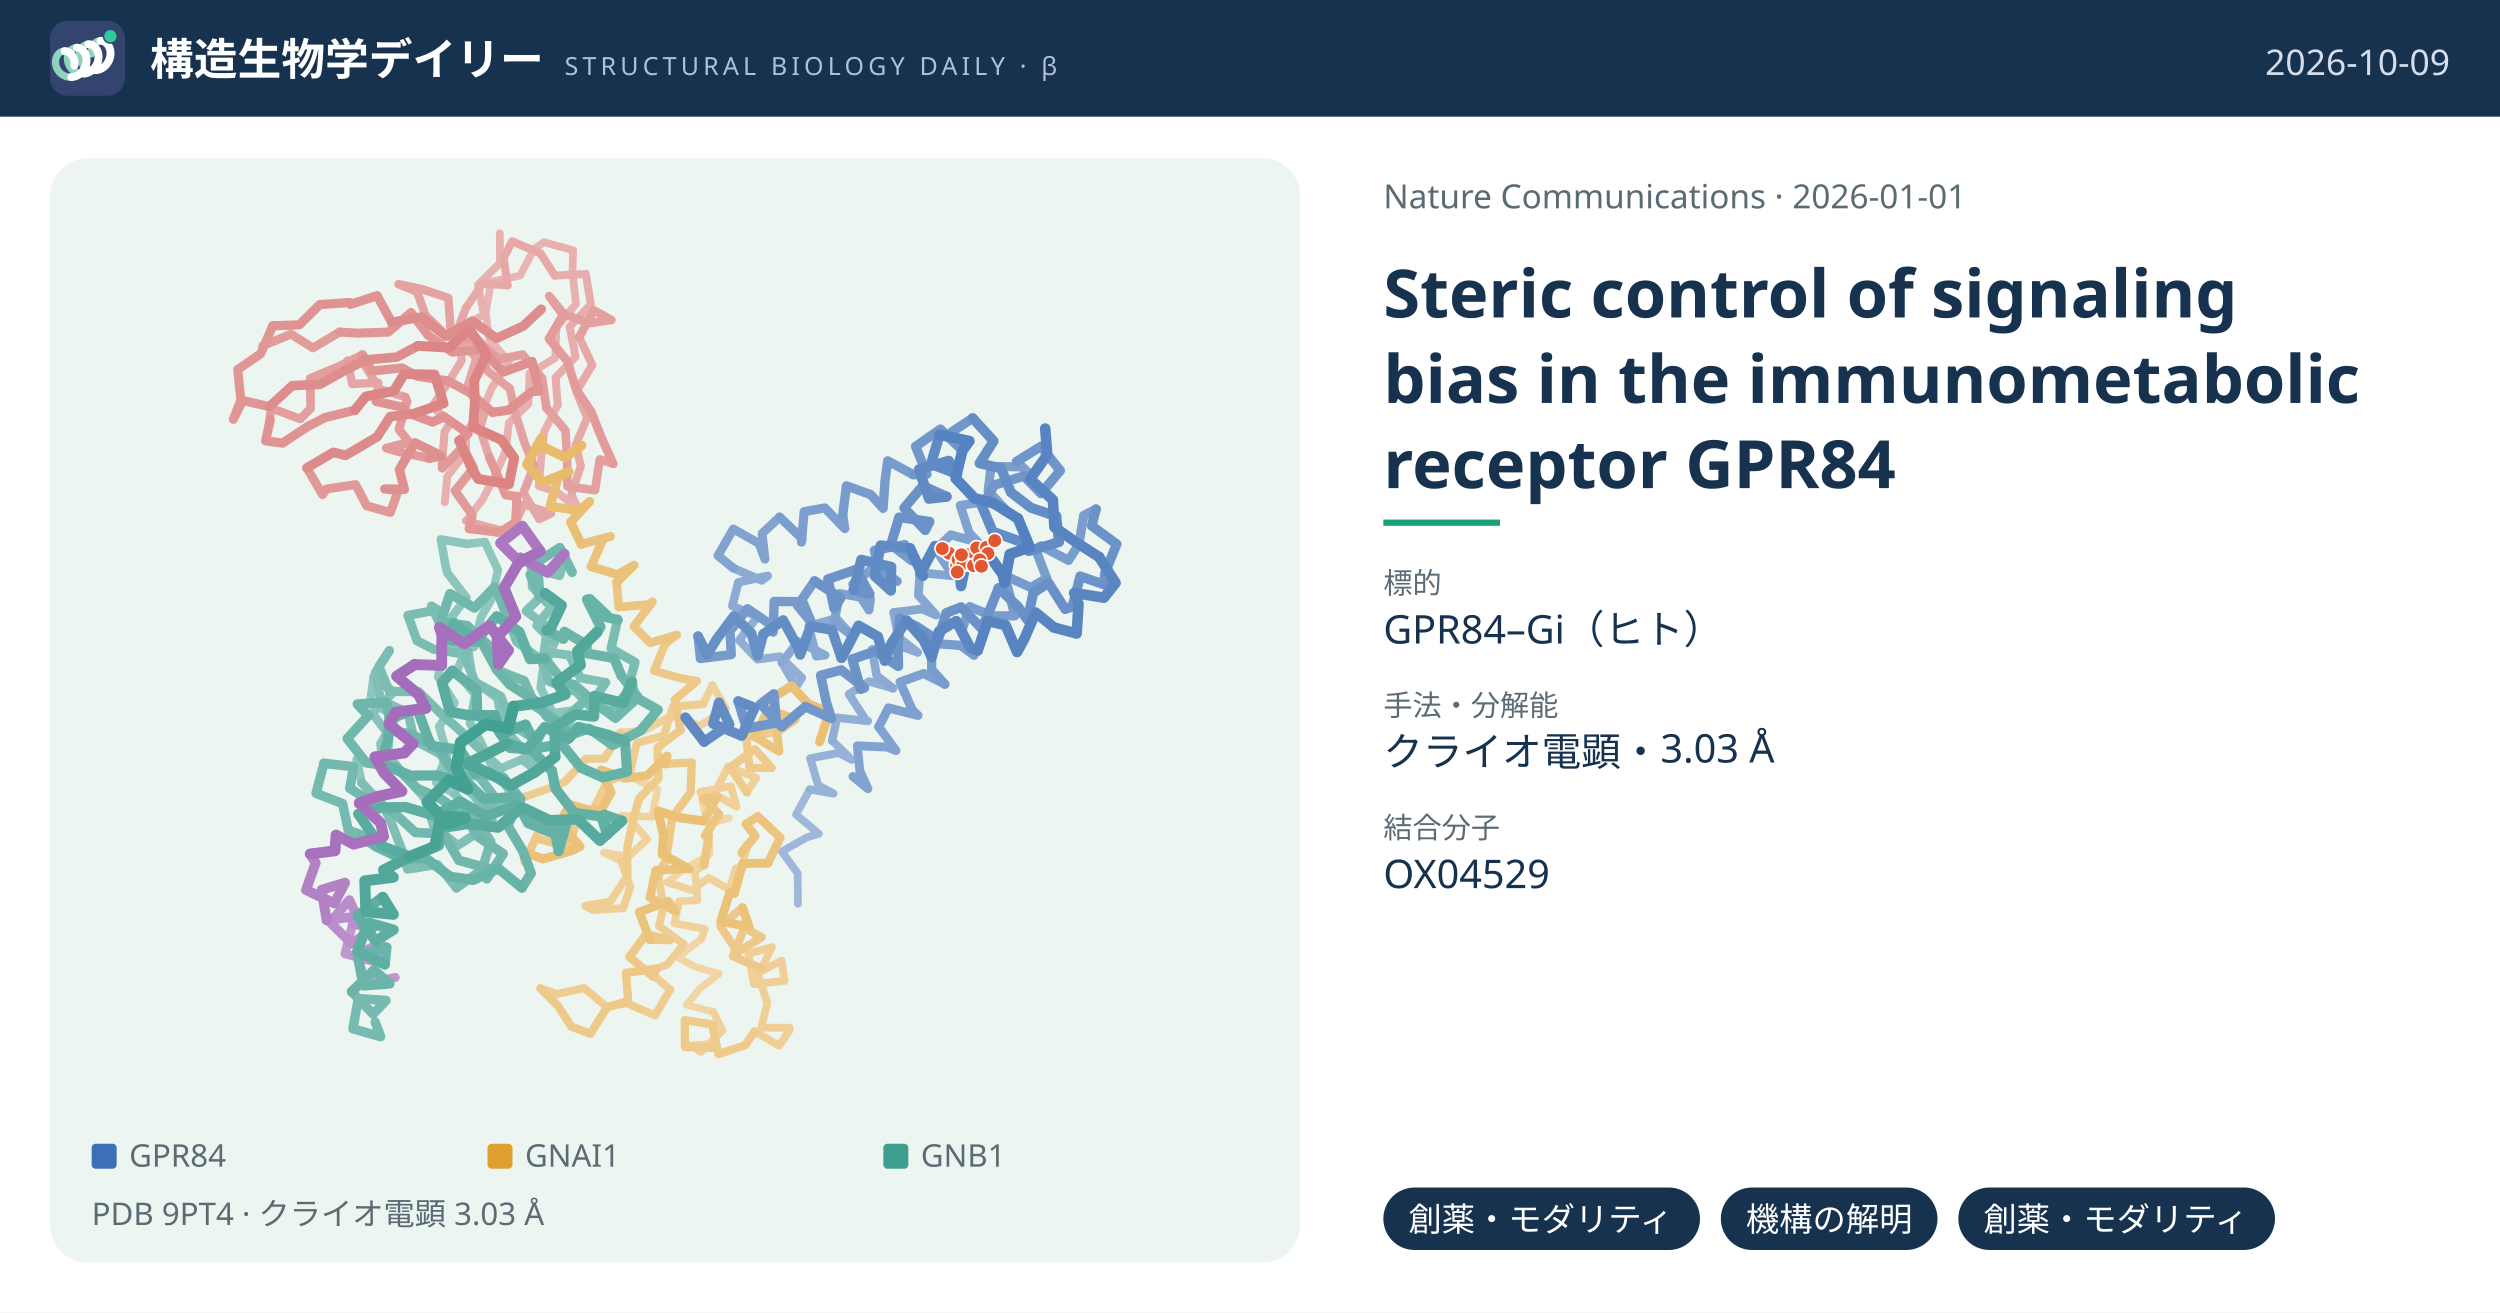
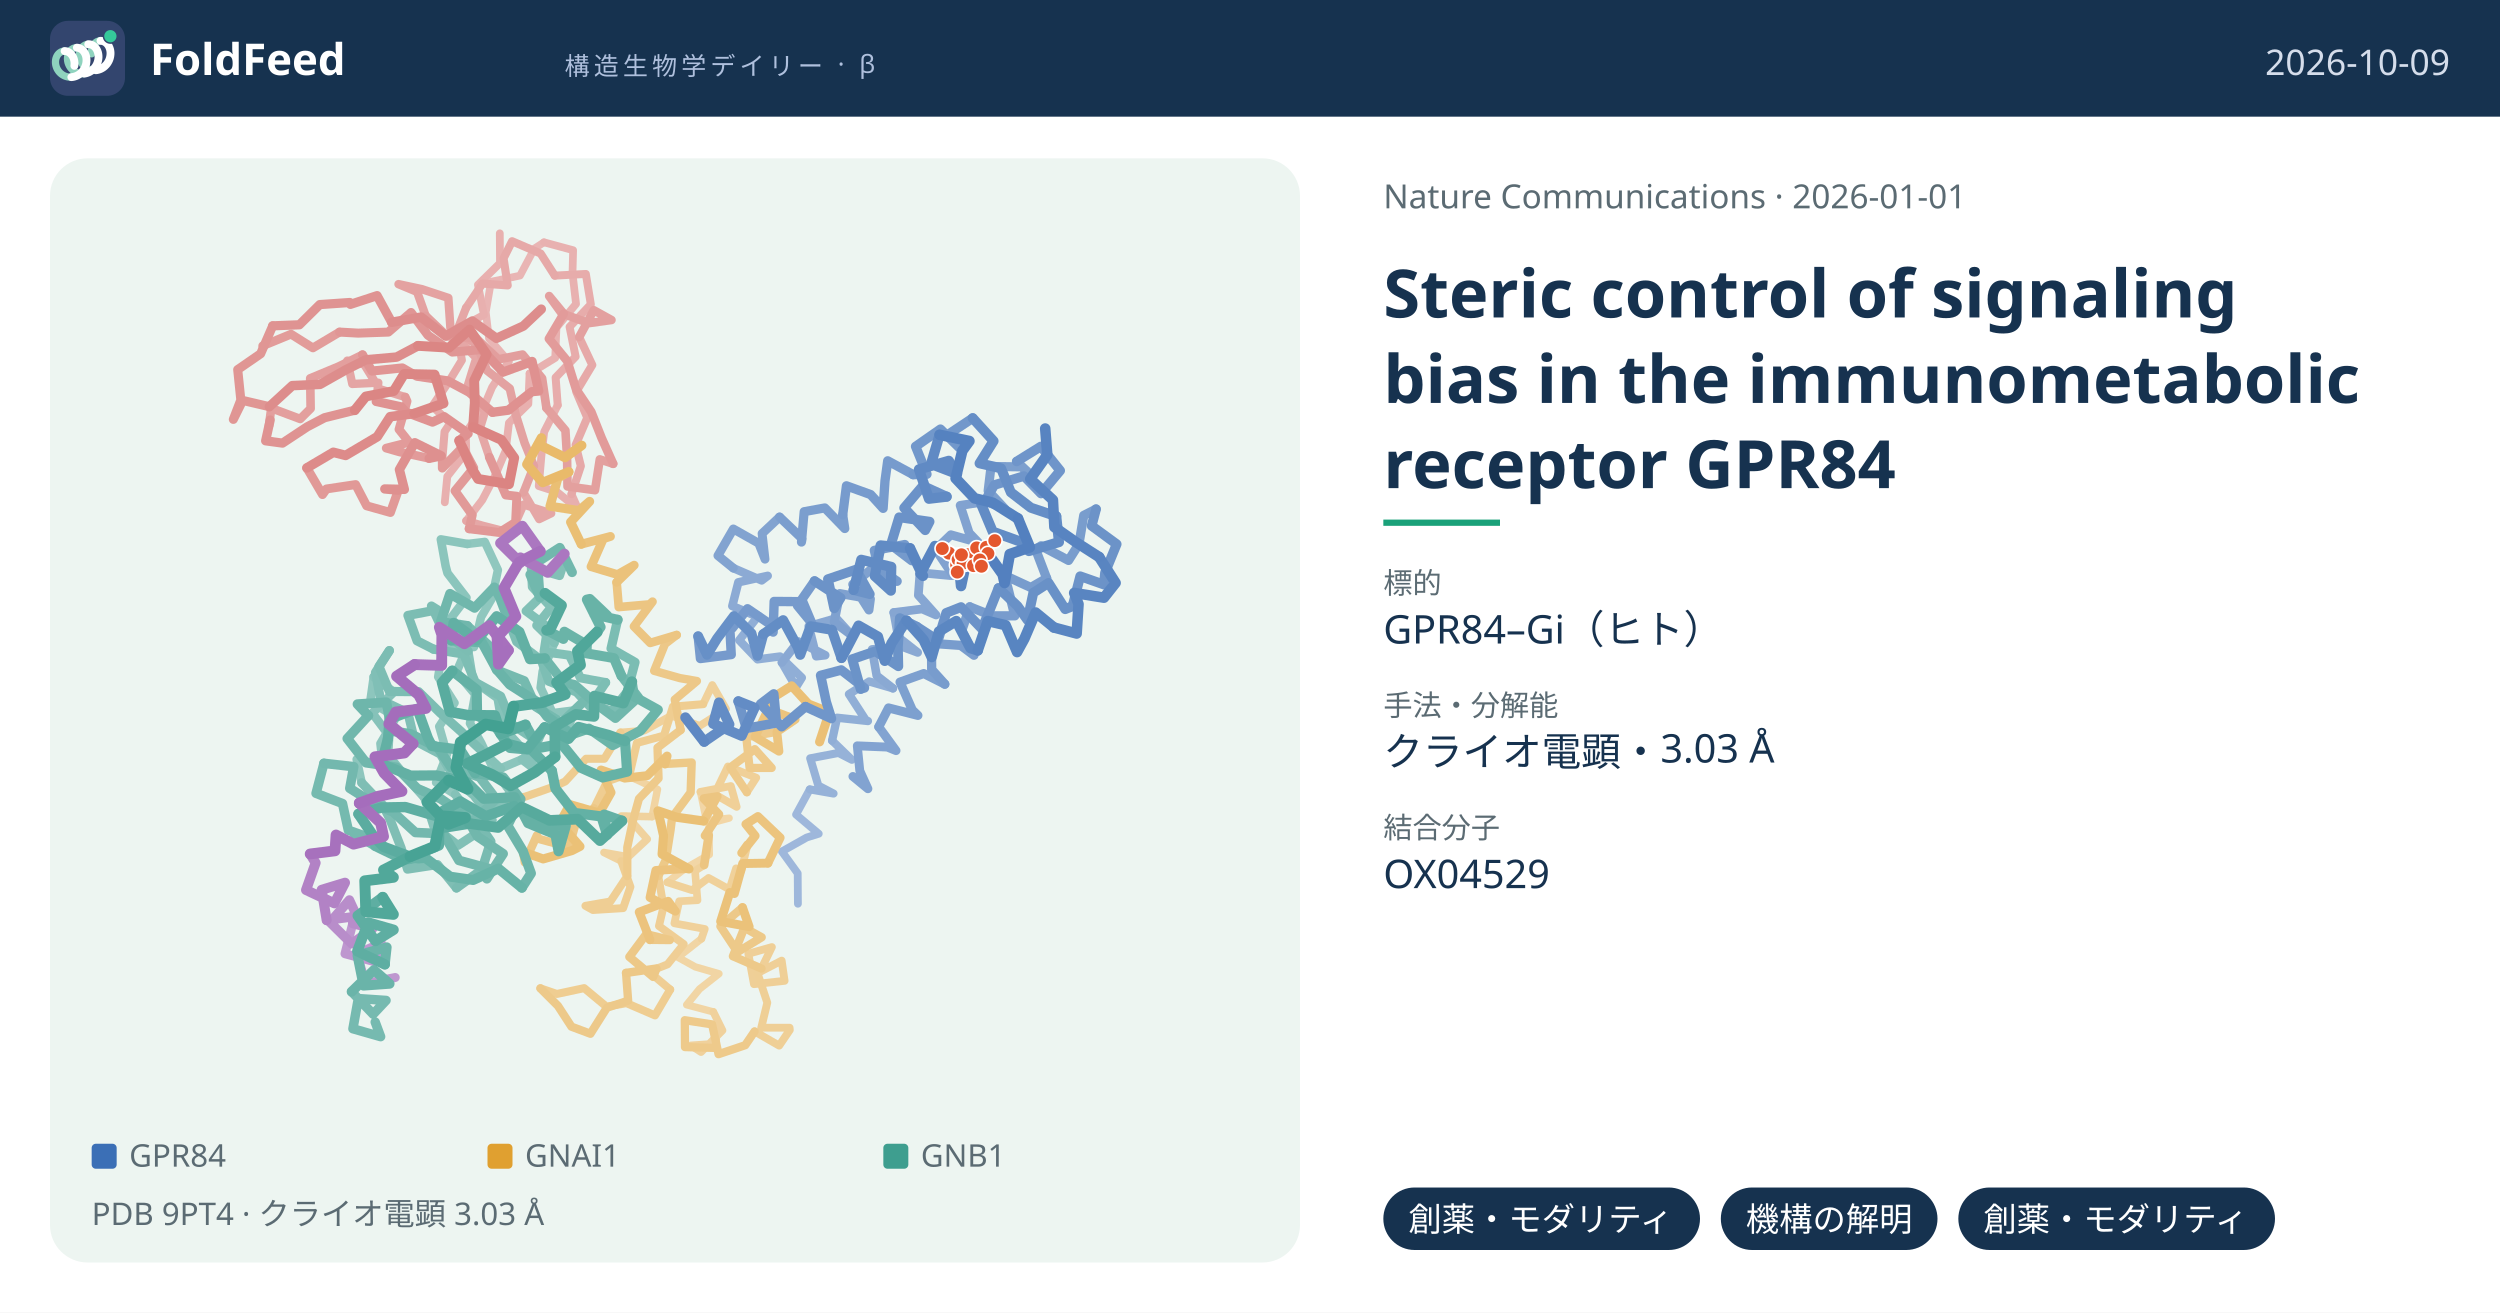
<svg xmlns="http://www.w3.org/2000/svg" width="1200" height="630" viewBox="0 0 1200 630" font-family="'Hiragino Sans','Hiragino Kaku Gothic ProN','Noto Sans JP','Yu Gothic',Meiryo,sans-serif">
  <rect width="1200" height="630" fill="#FFFFFF" />
  <rect width="1200" height="56" fill="#16324F" />
  <rect x="24" y="10" width="36" height="36" rx="8.64" fill="#33456E" />
  <path d="M31.02,24.52L30.59,24.55M30.59,24.55L30.18,24.61M30.18,24.61L29.77,24.73M29.77,24.73L29.37,24.89M29.37,24.89L28.99,25.10M28.99,25.10L28.63,25.35M28.63,25.35L28.28,25.64M28.28,25.64L27.97,25.96M27.97,25.96L27.68,26.33M27.68,26.33L27.42,26.72M27.42,26.72L27.20,27.15M27.20,27.15L27.01,27.61M27.01,27.61L26.85,28.08M26.85,28.08L26.74,28.58M26.74,28.58L26.66,29.10M26.66,29.10L26.63,29.62M26.63,29.62L26.64,30.16M26.64,30.16L26.69,30.70M26.69,30.70L26.78,31.24M26.78,31.24L26.92,31.78M26.92,31.78L27.09,32.31M27.09,32.31L27.31,32.83M27.31,32.83L27.57,33.33M27.57,33.33L27.87,33.81M27.87,33.81L28.20,34.27M28.20,34.27L28.57,34.71M28.57,34.71L28.98,35.12M28.98,35.12L29.41,35.49M29.41,35.49L29.88,35.83M29.88,35.83L30.36,36.13M30.36,36.13L30.88,36.39M30.88,36.39L31.41,36.61M31.41,36.61L31.96,36.78M31.96,36.78L32.52,36.91M32.52,36.91L33.09,36.99M33.09,36.99L33.67,37.03M33.67,37.03L34.25,37.02M36.90,22.88L36.48,22.89M36.48,22.89L36.06,22.94M36.06,22.94L35.64,23.05M35.64,23.05L35.24,23.20M35.24,23.20L34.86,23.39M34.86,23.39L34.49,23.63M34.49,23.63L34.14,23.90M34.14,23.90L33.82,24.22M33.82,24.22L33.52,24.57M33.52,24.57L33.25,24.96M33.25,24.96L33.02,25.38M33.02,25.38L32.82,25.83M32.82,25.83L32.65,26.30M32.65,26.30L32.53,26.79M32.53,26.79L32.44,27.30M32.44,27.30L32.40,27.83M32.40,27.83L32.39,28.36M32.39,28.36L32.43,28.90M32.43,28.90L32.51,29.44M32.51,29.44L32.63,29.98M32.63,29.98L32.80,30.51M32.80,30.51L33.01,31.03M33.01,31.03L33.25,31.54M33.25,31.54L33.54,32.03M33.54,32.03L33.86,32.50M33.86,32.50L34.22,32.94M34.22,32.94L34.62,33.36M34.62,33.36L35.04,33.74M35.04,33.74L35.50,34.09M35.50,34.09L35.98,34.40M35.98,34.40L36.49,34.67M36.49,34.67L37.01,34.90M37.01,34.90L37.56,35.09M37.56,35.09L38.12,35.23M38.12,35.23L38.68,35.33M38.68,35.33L39.26,35.38M39.26,35.38L39.84,35.38M39.84,35.38L40.42,35.33M42.36,21.24L41.93,21.28M41.93,21.28L41.52,21.37M41.52,21.37L41.12,21.50M41.12,21.50L40.72,21.68M40.72,21.68L40.35,21.91M40.35,21.91L40.00,22.17M40.00,22.17L39.67,22.48M39.67,22.48L39.36,22.82M39.36,22.82L39.09,23.20M39.09,23.20L38.84,23.61M38.84,23.61L38.63,24.05M38.63,24.05L38.46,24.52M38.46,24.52L38.32,25.00M38.32,25.00L38.22,25.51M38.22,25.51L38.17,26.03M38.17,26.03L38.15,26.56M38.15,26.56L38.18,27.10M38.18,27.10L38.24,27.64M38.24,27.64L38.35,28.18M38.35,28.18L38.51,28.71M38.51,28.71L38.70,29.24M38.70,29.24L38.94,29.75M38.94,29.75L39.21,30.25M39.21,30.25L39.53,30.72M39.53,30.72L39.88,31.17M39.88,31.17L40.26,31.60M40.26,31.60L40.68,31.99M40.68,31.99L41.13,32.35M41.13,32.35L41.60,32.67M41.60,32.67L42.10,32.95M42.10,32.95L42.62,33.20M42.62,33.20L43.16,33.40M43.16,33.40L43.72,33.55M43.72,33.55L44.28,33.66M44.28,33.66L44.86,33.72M44.86,33.72L45.43,33.74M45.43,33.74L46.01,33.71M48.24,19.59L47.81,19.62M47.81,19.62L47.40,19.69M47.40,19.69L46.99,19.81M46.99,19.81L46.59,19.98M46.59,19.98L46.22,20.19M46.22,20.19L45.86,20.45M45.86,20.45L45.52,20.74M45.52,20.74L45.21,21.08M45.21,21.08L44.92,21.45M44.92,21.45L44.67,21.85M44.67,21.85L44.45,22.28M44.45,22.28L44.26,22.74M44.26,22.74L44.12,23.22M44.12,23.22L44.01,23.72M44.01,23.72L43.94,24.23M43.94,24.23L43.91,24.76M43.91,24.76L43.92,25.30M43.92,25.30L43.98,25.84" stroke="#8FD3BE" stroke-width="3.48" stroke-linecap="round" fill="none" />
  <path d="M35.70,31.60L35.76,31.02M35.76,31.02L35.77,30.43M35.77,30.43L35.74,29.86M35.74,29.86L35.67,29.30M35.67,29.30L35.56,28.76M35.56,28.76L35.42,28.23M35.42,28.23L35.23,27.73M35.23,27.73L35.01,27.25M35.01,27.25L34.76,26.81M34.76,26.81L34.47,26.39M34.47,26.39L34.16,26.02M34.16,26.02L33.82,25.68M33.82,25.68L33.46,25.38M33.46,25.38L33.09,25.12M33.09,25.12L32.69,24.91M32.69,24.91L32.28,24.74M32.28,24.74L31.87,24.62M31.87,24.62L31.44,24.55M31.44,24.55L31.02,24.52M34.25,37.02L34.82,36.96M34.82,36.96L35.40,36.85M35.40,36.85L35.96,36.70M35.96,36.70L36.52,36.50M36.52,36.50L37.06,36.25M37.06,36.25L37.58,35.97M37.58,35.97L38.08,35.64M38.08,35.64L38.55,35.27M38.55,35.27L39.00,34.87M39.00,34.87L39.42,34.43M39.42,34.43L39.80,33.96M39.80,33.96L40.15,33.47M40.15,33.47L40.47,32.95M40.47,32.95L40.74,32.41M40.74,32.41L40.98,31.85M40.98,31.85L41.17,31.28M41.17,31.28L41.33,30.71M41.33,30.71L41.44,30.12M41.44,30.12L41.50,29.54M41.50,29.54L41.53,28.95M41.53,28.95L41.51,28.38M41.51,28.38L41.46,27.81M41.46,27.81L41.36,27.26M41.36,27.26L41.22,26.73M41.22,26.73L41.05,26.22M41.05,26.22L40.84,25.74M40.84,25.74L40.59,25.28M40.59,25.28L40.32,24.86M40.32,24.86L40.01,24.47M40.01,24.47L39.68,24.12M39.68,24.12L39.33,23.81M39.33,23.81L38.96,23.54M38.96,23.54L38.56,23.32M38.56,23.32L38.16,23.14M38.16,23.14L37.75,23.01M37.75,23.01L37.32,22.92M37.32,22.92L36.90,22.88M40.42,35.33L41.00,35.24M41.00,35.24L41.56,35.10M41.56,35.10L42.12,34.91M42.12,34.91L42.67,34.68M42.67,34.68L43.19,34.41M43.19,34.41L43.70,34.09M43.70,34.09L44.18,33.74M44.18,33.74L44.64,33.34M44.64,33.34L45.06,32.91M45.06,32.91L45.46,32.46M45.46,32.46L45.82,31.97M45.82,31.97L46.14,31.46M46.14,31.46L46.43,30.92M46.43,30.92L46.67,30.37M46.67,30.37L46.88,29.80M46.88,29.80L47.05,29.23M47.05,29.23L47.17,28.64M47.17,28.64L47.25,28.06M47.25,28.06L47.29,27.47M47.29,27.47L47.28,26.90M47.28,26.90L47.24,26.33M47.24,26.33L47.15,25.77M47.15,25.77L47.03,25.24M47.03,25.24L46.86,24.72M46.86,24.72L46.66,24.23M46.66,24.23L46.43,23.77M46.43,23.77L46.16,23.33M46.16,23.33L45.86,22.94M45.86,22.94L45.54,22.57M45.54,22.57L45.19,22.25M45.19,22.25L44.82,21.97M44.82,21.97L44.44,21.73M44.44,21.73L44.04,21.54M44.04,21.54L43.62,21.39M43.62,21.39L43.20,21.29M43.20,21.29L42.78,21.24M42.78,21.24L42.36,21.24M46.01,33.71L46.59,33.63M46.59,33.63L47.16,33.50M47.16,33.50L47.72,33.33M47.72,33.33L48.27,33.11M48.27,33.11L48.80,32.84M48.80,32.84L49.32,32.54M49.32,32.54L49.80,32.20M49.80,32.20L50.27,31.81M50.27,31.81L50.70,31.39M50.70,31.39L51.11,30.94M51.11,30.94L51.48,30.46M51.48,30.46L51.81,29.96M51.81,29.96L52.11,29.43M52.11,29.43L52.37,28.88M52.37,28.88L52.59,28.32M52.59,28.32L52.76,27.75M52.76,27.75L52.90,27.16M52.90,27.16L52.99,26.58M52.99,26.58L53.04,25.99M53.04,25.99L53.05,25.41M53.05,25.41L53.02,24.84M53.02,24.84L52.94,24.28M52.94,24.28L52.83,23.74M52.83,23.74L52.67,23.22M52.67,23.22L52.48,22.72M52.48,22.72L52.26,22.25M52.26,22.25L52.00,21.81M52.00,21.81L51.71,21.40M51.71,21.40L51.40,21.03M51.40,21.03L51.05,20.69M51.05,20.69L50.69,20.40M50.69,20.40L50.31,20.15M50.31,20.15L49.91,19.95M49.91,19.95L49.50,19.79M49.50,19.79L49.09,19.67M49.09,19.67L48.66,19.61M48.66,19.61L48.24,19.59" stroke="#FFFFFF" stroke-width="3.78" stroke-linecap="round" fill="none" />
  <circle cx="52.98" cy="17.38" r="3.31" fill="#35C99A" stroke="#33456E" stroke-width="0.72" />
-   <text x="72" y="36" font-size="21" font-weight="700" fill="#FFFFFF">構造生物学デイリー</text>
-   <text x="271" y="36" font-size="12" letter-spacing="2" fill="#AFC0DD">STRUCTURAL BIOLOGY DAILY · β</text>
+   <text x="72" y="36" font-size="21" font-weight="700" fill="#FFFFFF">FoldFeed</text>
+   <text x="271" y="36" font-size="12" letter-spacing="2" fill="#AFC0DD">構造生物学デイリー · β</text>
  <text x="1176" y="36" font-size="17" fill="#D5DDEB" text-anchor="end">2026-10-09</text>
  <rect x="24" y="76" width="600" height="530" rx="18" fill="#EDF5F1" />
  <g fill="none" stroke-linecap="round" stroke-linejoin="round">
    <polyline points="320.3,423.5 328.9,416.8 340.5,410.2 340.3,395.3 350.0,392.7 339.1,393.9 336.2,380.1" stroke="#f2d6a6" stroke-width="3.49" />
    <polyline points="336.7,450.6 325.4,459.5 333.7,464.1 345.1,467.4 335.8,474.7 329.6,482.3 342.4,485.7" stroke="#f1d5a4" stroke-width="3.53" />
    <polyline points="313.0,392.0 315.6,378.9 302.4,372.8" stroke="#f1d4a2" stroke-width="3.56" />
    <polyline points="244.2,173.5 234.7,162.5 233.2,149.8 235.7,135.2 249.6,132.3 256.5,119.3 261.1,116.3" stroke="#e9b5b4" stroke-width="3.63" />
    <polyline points="298.2,413.3 289.9,409.2 301.6,411.3 310.7,402.8 300.9,391.7 298.2,391.7 313.0,392.0" stroke="#f0d29e" stroke-width="3.63" />
    <polyline points="342.4,485.7 346.8,494.6 336.5,505.0 331.6,501.8 342.9,501.0 343.7,491.5 343.8,503.0" stroke="#f0d19c" stroke-width="3.68" />
    <polyline points="297.8,351.6 309.3,350.7 322.2,343.5 335.9,348.4 348.5,340.3 341.9,328.8 337.5,338.0" stroke="#f0d19b" stroke-width="3.69" />
    <polyline points="338.0,415.2 333.6,418.0 334.8,432.1 326.0,432.6 323.7,443.2 338.3,445.9 336.7,450.6" stroke="#f0d19b" stroke-width="3.69" />
    <polyline points="358.8,405.5 355.8,418.1 353.3,416.8 350.1,426.9 340.1,421.4 332.2,427.3 320.3,423.5" stroke="#f0d19a" stroke-width="3.70" />
    <polyline points="261.1,116.3 275.1,120.1 274.8,131.2 276.5,145.9 267.1,157.2 266.5,171.8 254.2,179.3" stroke="#e8b1b0" stroke-width="3.71" />
    <polyline points="219.1,158.2 232.3,151.1 229.4,136.7 240.0,126.3 239.9,112.0" stroke="#e8b0af" stroke-width="3.73" />
    <polyline points="213.5,241.1 214.7,228.7 223.8,217.0 223.6,207.6 232.2,195.4 236.2,185.9 244.2,173.5" stroke="#e8b0af" stroke-width="3.74" />
    <polyline points="388.7,378.9 382.1,391.0 393.0,400.2 387.2,402.0 375.3,408.7 382.9,419.2 383.0,433.8" stroke="#9eb7db" stroke-width="3.74" />
    <polyline points="336.2,380.1 350.8,377.3 353.6,387.3 343.0,381.2 349.4,367.9 363.0,373.3 358.5,380.3" stroke="#f0d098" stroke-width="3.74" />
    <polyline points="254.2,179.3 253.6,193.9 244.3,203.0 242.7,216.4 237.9,227.8 231.5,240.0 223.8,250.0" stroke="#e8b0af" stroke-width="3.75" />
    <polyline points="363.6,467.1 375.2,461.1 376.6,470.8 361.9,472.4 359.2,457.8 370.5,454.6 365.5,464.9" stroke="#efcf97" stroke-width="3.76" />
    <polyline points="274.3,237.2 277.5,244.4 267.3,236.1 258.6,233.3 259.9,218.4 261.2,207.3 267.7,194.5" stroke="#e7afae" stroke-width="3.77" />
    <polyline points="362.2,495.1 374.0,501.9 379.1,494.4 379.0,493.3 365.4,493.3 368.3,481.3 363.6,467.1" stroke="#efcf96" stroke-width="3.77" />
    <polyline points="316.0,420.5 318.5,435.2 316.3,444.5 328.2,453.2 320.4,462.9 311.5,466.4 321.7,475.0" stroke="#efce95" stroke-width="3.79" />
    <polyline points="301.1,420.5 293.0,432.7 281.0,434.8 284.6,436.8 299.1,435.9 302.6,425.7 298.2,413.3" stroke="#efce94" stroke-width="3.82" />
    <polyline points="267.7,194.5 266.7,181.2 276.3,171.2 273.4,156.9 283.6,146.1 281.2,131.5 266.3,132.3" stroke="#e7acab" stroke-width="3.83" />
    <polyline points="321.7,475.0 314.4,487.4 300.7,481.5 291.1,483.2 280.4,474.3 267.3,477.1 259.4,474.4" stroke="#efcd91" stroke-width="3.86" />
    <polyline points="337.5,338.0 323.0,339.2 318.7,353.1 305.7,356.6 302.3,371.2 291.5,375.0 285.1,388.0" stroke="#efcd91" stroke-width="3.86" />
    <polyline points="212.3,220.7 213.4,207.2 216.2,203.0 207.5,195.0 215.8,182.6 221.7,172.9 219.1,158.2" stroke="#e6aaa9" stroke-width="3.87" />
    <polyline points="399.4,355.5 408.9,364.7 402.5,361.4 388.9,364.0 392.8,377.1 400.1,380.9 388.7,378.9" stroke="#96b2d8" stroke-width="3.88" />
    <polyline points="242.3,384.1 252.1,382.4 266.1,377.5 271.3,375.1 281.3,364.2 290.1,364.2 297.8,351.6" stroke="#eecc90" stroke-width="3.88" />
    <polyline points="278.0,161.8 284.3,175.2 276.6,188.0 281.9,200.5 276.3,213.6 278.8,223.7 274.3,237.2" stroke="#e6a9a8" stroke-width="3.90" />
    <polyline points="266.3,132.3 259.5,121.7 245.8,115.8 241.7,124.0 243.7,137.0 231.6,136.1 223.7,147.8" stroke="#e6a9a8" stroke-width="3.91" />
    <polyline points="223.8,250.0 231.6,252.3 245.3,255.8 251.3,242.2 264.6,246.4 258.8,249.2 251.3,236.4" stroke="#e5a7a6" stroke-width="3.95" />
    <polyline points="223.7,147.8 218.4,161.3 228.6,171.8 224.4,185.4 232.8,197.7 230.3,205.9 234.9,219.5" stroke="#e5a7a6" stroke-width="3.96" />
    <polyline points="358.5,380.3 350.5,368.4 362.3,359.6 370.4,368.6 359.8,368.6 358.2,353.8 372.9,351.3" stroke="#eeca8b" stroke-width="3.98" />
    <polyline points="343.8,503.0 328.8,502.6 328.7,489.7 341.8,491.7 344.9,506.0 357.7,501.7 362.2,495.1" stroke="#eeca8b" stroke-width="3.98" />
    <polyline points="326.7,350.4 315.6,358.9 316.1,373.6 306.7,383.4 303.9,393.6 301.1,406.7 301.1,420.5" stroke="#eeca8b" stroke-width="3.98" />
    <polyline points="375.3,318.0 382.1,329.8 384.9,325.3 374.4,315.1 363.6,316.5 354.8,307.3 364.0,295.6" stroke="#90aed6" stroke-width="3.99" />
    <polyline points="428.6,330.4 417.2,327.1 407.5,333.2 415.6,345.7 416.6,346.1 401.8,344.5 399.4,355.5" stroke="#90aed6" stroke-width="3.99" />
    <polyline points="259.4,474.4 267.8,482.8 274.3,492.8 283.4,496.2 291.3,483.7 301.5,480.3 300.5,467.0" stroke="#edc98a" stroke-width="4.00" />
    <polyline points="180.6,192.7 181.6,183.7 169.1,184.3 166.7,173.1 174.8,174.9 182.1,186.7 194.5,190.6" stroke="#e4a5a4" stroke-width="4.00" />
    <polyline points="365.5,464.9 351.8,459.0 357.3,445.3 365.6,449.9 354.0,457.0 345.8,444.6 356.4,435.6" stroke="#edc989" stroke-width="4.01" />
    <polyline points="319.2,366.7 332.0,366.0 331.5,380.4 322.6,392.4 321.9,398.2 319.6,412.7 316.0,420.5" stroke="#edc988" stroke-width="4.02" />
    <polyline points="324.8,304.8 319.2,309.1 314.0,322.0 326.4,325.5 334.5,326.9 323.9,335.8 326.7,350.4" stroke="#edc888" stroke-width="4.03" />
    <polyline points="212.7,310.3 210.3,324.9 218.2,337.4 210.8,348.7 214.6,361.9 209.3,375.6 218.5,381.3" stroke="#90c7be" stroke-width="4.04" />
    <polyline points="285.1,388.0 276.8,393.5 273.1,406.6 258.7,402.7 257.7,401.0 251.9,413.9 251.1,408.9" stroke="#edc887" stroke-width="4.05" />
    <polyline points="224.3,261.1 232.7,260.1 239.0,273.6 236.1,287.3 230.9,296.2 227.5,310.6 212.7,310.3" stroke="#8fc7be" stroke-width="4.05" />
    <polyline points="300.5,467.0 315.1,464.9 313.5,468.9 302.1,459.3 310.2,448.4 321.5,451.2 312.0,451.1" stroke="#edc887" stroke-width="4.05" />
    <polyline points="228.7,165.3 216.2,157.4 215.2,143.0 202.5,138.8 191.3,136.4 200.2,140.1 204.3,151.6" stroke="#e4a2a1" stroke-width="4.06" />
    <polyline points="251.3,236.4 256.3,223.7 251.8,212.6 247.5,198.8 244.7,186.5 233.8,177.9 228.7,165.3" stroke="#e3a2a1" stroke-width="4.07" />
    <polyline points="364.0,295.6 365.1,296.6 351.5,290.9 354.4,279.5 368.5,276.4 365.6,278.6 352.0,272.7" stroke="#8caad4" stroke-width="4.08" />
    <polyline points="179.4,324.9 177.7,336.9 190.2,344.2 182.6,356.9 183.8,367.3 171.2,364.5 173.6,375.7" stroke="#8dc6bd" stroke-width="4.10" />
    <polyline points="429.0,294.0 431.2,305.9 440.5,313.2 433.0,310.4 418.6,311.7 420.8,324.3 428.6,330.4" stroke="#8aa9d3" stroke-width="4.11" />
    <polyline points="266.1,308.5 260.5,322.2 259.5,330.1 265.3,342.3 275.6,341.0 271.4,353.6 261.2,348.9" stroke="#8cc5bc" stroke-width="4.11" />
    <polyline points="270.6,150.6 263.6,142.1 269.6,150.4 282.7,155.1 293.5,153.6 285.0,148.9 278.0,161.8" stroke="#e3a09f" stroke-width="4.12" />
    <polyline points="250.5,364.5 237.3,370.1 231.0,356.7 225.6,347.2 228.1,333.3 219.1,322.6 225.0,308.9" stroke="#8bc5bc" stroke-width="4.12" />
    <polyline points="262.3,195.8 271.4,206.6 272.2,219.8 272.4,233.5 285.6,235.3 287.9,220.5 294.3,222.6" stroke="#e3a09e" stroke-width="4.12" />
    <polyline points="225.0,308.9 216.6,296.5 223.9,286.9 214.8,275.1 213.9,271.7 211.6,258.9 224.3,261.1" stroke="#8bc5bc" stroke-width="4.13" />
    <polyline points="408.7,304.8 401.4,296.8 388.2,300.6 391.8,315.0 396.1,314.5 383.2,307.9 375.3,318.0" stroke="#89a8d3" stroke-width="4.14" />
    <polyline points="129.1,204.4 130.2,195.9 144.1,201.1 149.1,196.1 148.9,181.6 162.6,175.9 174.0,170.3" stroke="#e39f9e" stroke-width="4.14" />
    <polyline points="296.0,279.5 297.0,291.4 311.8,290.1 313.2,288.8 304.3,300.7 312.1,308.6 324.8,304.8" stroke="#ecc582" stroke-width="4.15" />
    <polyline points="337.8,394.1 344.3,382.3 337.8,383.3 345.1,390.9 338.4,401.1 340.2,401.0 338.0,415.2" stroke="#ecc581" stroke-width="4.15" />
    <polyline points="204.3,151.6 214.6,161.4 228.4,162.3 239.2,172.5 250.8,170.2 260.2,181.6 262.3,195.8" stroke="#e29e9d" stroke-width="4.17" />
    <polyline points="457.4,276.1 456.4,276.3 441.6,274.9 440.8,285.7 449.3,295.2 442.6,292.3 429.0,294.0" stroke="#86a6d2" stroke-width="4.19" />
    <polyline points="368.6,414.3 374.5,402.1 363.8,391.9 358.0,395.6 362.5,401.2 356.0,409.4 358.8,405.5" stroke="#ecc47e" stroke-width="4.21" />
    <polyline points="372.9,351.3 373.9,360.6 362.4,353.7 368.8,340.4 381.7,345.3 374.5,350.2 367.4,337.1" stroke="#ecc47e" stroke-width="4.22" />
    <polyline points="163.0,159.4 150.2,167.0 139.7,160.4 126.1,166.0" stroke="#e29c9a" stroke-width="4.22" />
    <polyline points="203.9,383.1 195.6,373.8 186.2,362.4 186.8,353.1 178.7,342.3 189.0,332.2 179.4,324.9" stroke="#86c2b9" stroke-width="4.22" />
    <polyline points="224.7,312.5 227.0,326.6 238.9,335.1 241.3,349.1 251.3,360.0 257.7,370.0 250.5,364.5" stroke="#86c2b9" stroke-width="4.22" />
    <polyline points="194.5,190.6 195.4,192.6 191.5,206.1 196.4,212.3 185.4,215.1 191.7,216.9 206.0,220.0" stroke="#e29b9a" stroke-width="4.22" />
    <polyline points="294.3,222.6 288.8,210.3 283.8,197.7 276.5,186.8 272.3,173.3 263.5,162.6 270.6,150.6" stroke="#e29b9a" stroke-width="4.22" />
    <polyline points="312.0,451.1 306.8,437.8 320.7,432.6 324.2,437.4 312.0,430.8 314.8,417.8 329.8,416.9" stroke="#ecc37d" stroke-width="4.23" />
    <polyline points="218.5,381.3 227.1,392.8 237.1,390.9 245.1,380.2 237.5,369.8 240.4,369.0 230.5,359.7" stroke="#85c2b8" stroke-width="4.24" />
    <polyline points="409.4,372.7 416.6,378.6 412.7,370.0 411.5,358.0 425.9,358.6 430.1,360.3 421.8,348.9" stroke="#82a3d1" stroke-width="4.26" />
    <polyline points="225.2,253.8 226.7,247.2 218.4,235.6 227.4,224.6 222.1,214.6 212.3,224.7 212.3,220.7" stroke="#e19a98" stroke-width="4.27" />
    <polyline points="279.0,261.2 293.0,257.5 289.6,258.6 283.7,272.0 296.4,275.8 304.4,271.3 296.0,279.5" stroke="#ebc27b" stroke-width="4.27" />
    <polyline points="352.0,272.7 344.6,266.7 352.0,253.9 364.2,260.8 367.2,268.4 365.8,256.1 374.2,248.2" stroke="#82a3d0" stroke-width="4.27" />
    <polyline points="356.4,435.6 359.6,444.8 345.9,442.3 350.3,428.4 352.5,428.9 356.5,414.5 368.6,414.3" stroke="#ebc27a" stroke-width="4.28" />
    <polyline points="287.7,390.3 293.3,380.4 288.5,369.6 299.9,373.5 310.7,372.3 320.2,362.9 319.2,366.7" stroke="#ebc27a" stroke-width="4.29" />
    <polyline points="191.2,235.3 187.4,246.0 176.0,242.8 170.7,232.6 156.7,234.7 154.8,237.4 147.3,224.6" stroke="#e19997" stroke-width="4.29" />
    <polyline points="473.3,240.7 460.9,242.6 465.2,255.8 469.6,260.4 456.4,256.7 449.1,263.7 457.4,276.1" stroke="#81a2d0" stroke-width="4.29" />
    <polyline points="234.9,219.5 237.1,224.5 242.8,237.6 248.1,238.2 247.5,250.7 239.7,255.6 225.2,253.8" stroke="#e19897" stroke-width="4.31" />
    <polyline points="271.3,268.0 268.6,276.3 255.0,272.4 255.5,281.7 264.6,291.5 257.6,300.2 266.1,308.5" stroke="#82c0b6" stroke-width="4.31" />
    <polyline points="290.7,327.6 278.6,325.4 273.3,314.5 261.1,312.9 262.9,301.0 252.5,293.3 259.2,286.8" stroke="#81c0b6" stroke-width="4.31" />
    <polyline points="420.0,271.8 409.3,280.5 417.1,292.8 417.8,287.5 403.1,284.9 400.4,298.6 408.7,304.8" stroke="#7fa1cf" stroke-width="4.32" />
    <polyline points="189.7,469.2 175.5,472.1 171.3,457.9 183.0,452.6 180.1,461.7 165.6,457.8 169.3,443.3" stroke="#be97cf" stroke-width="4.32" />
    <polyline points="218.6,374.2 227.5,381.8 236.3,393.7 226.4,401.5 219.8,405.8 208.2,396.6 203.9,383.1" stroke="#81c0b6" stroke-width="4.32" />
    <polyline points="251.1,408.9 260.7,412.3 274.5,408.3 278.4,406.3 268.6,395.1 273.6,386.2 287.7,390.3" stroke="#ebc177" stroke-width="4.33" />
    <polyline points="186.9,312.3 180.2,322.8 182.7,335.9 195.8,342.2 199.0,355.5 211.4,362.0 218.6,374.2" stroke="#80bfb6" stroke-width="4.34" />
    <polyline points="231.2,167.8 217.1,169.0 205.4,160.9 197.3,150.0 186.4,159.4 171.9,159.9 163.0,159.4" stroke="#e09695" stroke-width="4.34" />
    <polyline points="367.4,337.1 380.0,329.2 388.0,337.9 398.1,341.9 393.4,356.1" stroke="#ebc076" stroke-width="4.35" />
    <polyline points="421.8,348.9 426.5,339.8 440.6,343.4 437.9,340.8 432.0,327.4 443.4,323.3 453.5,328.4" stroke="#7da0cf" stroke-width="4.36" />
    <polyline points="130.9,156.4 125.1,169.8 114.1,177.4 115.6,192.0 112.0,201.3 116.5,192.2 129.3,195.2" stroke="#e09694" stroke-width="4.36" />
    <polyline points="173.6,375.7 183.8,386.5 187.1,393.0 192.5,406.9 195.6,417.2 210.0,415.0 219.1,426.2" stroke="#7fbeb4" stroke-width="4.37" />
    <polyline points="174.0,170.3 178.5,178.1 193.1,176.6 200.1,180.6 214.9,182.8 225.2,188.3 236.4,197.9" stroke="#e09594" stroke-width="4.37" />
    <polyline points="488.0,221.5 495.5,228.6 490.3,224.1 475.7,223.9 474.3,235.6 482.3,244.2 473.3,240.7" stroke="#7c9fce" stroke-width="4.38" />
    <polyline points="329.8,416.9 330.7,417.1 317.8,410.0 318.5,401.1 315.8,389.2 324.9,392.3 337.8,394.1" stroke="#eac075" stroke-width="4.38" />
    <polyline points="374.2,248.2 385.0,258.5 384.7,260.2 386.0,245.6 395.9,243.8 405.5,253.7 404.5,247.1" stroke="#7b9ece" stroke-width="4.39" />
    <polyline points="245.1,300.5 248.0,308.0 259.9,317.0 263.4,327.0 276.8,332.2 283.1,339.0 290.7,327.6" stroke="#7dbeb4" stroke-width="4.39" />
    <polyline points="261.2,348.9 258.0,355.8 246.0,347.9 240.3,334.2 228.1,327.5 222.6,314.0 208.1,311.6" stroke="#7dbeb4" stroke-width="4.40" />
    <polyline points="273.0,226.5 267.8,229.4 264.0,243.0 277.9,245.1 283.0,240.7 273.9,250.6 279.0,261.2" stroke="#eabf74" stroke-width="4.40" />
    <polyline points="208.1,311.6 200.2,307.6 195.8,295.4 210.0,292.7 207.1,290.9 213.1,303.7 224.7,312.5" stroke="#7cbdb3" stroke-width="4.41" />
    <polyline points="170.3,196.9 155.8,200.5 147.4,204.9 135.6,212.7 127.5,211.6 129.7,201.6 129.1,204.4" stroke="#df9392" stroke-width="4.41" />
    <polyline points="188.0,154.7 181.0,141.9 168.2,146.1 167.9,145.2 153.5,146.2 143.7,155.9 130.9,156.4" stroke="#df9392" stroke-width="4.42" />
    <polyline points="230.5,359.7 220.4,350.3 211.2,342.1 200.9,332.0 186.9,331.9 181.9,319.9 186.9,312.3" stroke="#7cbdb3" stroke-width="4.42" />
    <polyline points="296.5,297.5 296.5,297.3 293.3,311.3 304.8,317.9 301.0,332.2 293.6,341.5 280.3,336.6" stroke="#7bbdb3" stroke-width="4.43" />
    <polyline points="502.4,277.6 497.1,263.7 499.7,262.0 512.9,269.0 517.9,261.1 520.2,247.4 526.1,244.4" stroke="#799dcd" stroke-width="4.44" />
    <polyline points="220.4,211.5 224.7,208.1 213.2,200.0 207.6,202.6 194.8,197.8 192.6,195.3 180.6,192.7" stroke="#df9291" stroke-width="4.44" />
    <polyline points="465.5,291.3 476.3,295.6 487.1,295.6 483.8,282.2 482.0,276.1 494.8,282.0 502.4,277.6" stroke="#789ccd" stroke-width="4.46" />
    <polyline points="236.4,197.9 244.0,196.9 255.3,188.0 258.6,187.7 255.4,173.5 241.5,178.6 231.2,167.8" stroke="#df9190" stroke-width="4.46" />
    <polyline points="453.5,328.4 447.2,321.4 447.1,308.8 461.2,309.8 467.5,314.5 461.6,302.8 465.5,291.3" stroke="#789ccd" stroke-width="4.46" />
    <polyline points="404.5,247.1 406.3,233.2 417.9,237.4 423.9,244.0 424.8,230.8 426.1,221.2 438.3,227.8" stroke="#779bcd" stroke-width="4.47" />
    <polyline points="206.0,220.0 211.8,218.8 199.1,212.5 191.7,225.4 194.1,234.9 184.7,234.7 191.2,235.3" stroke="#de908f" stroke-width="4.48" />
    <polyline points="219.1,426.2 231.3,417.5 235.6,403.9 228.2,393.0 238.2,383.6 230.3,373.1 216.6,368.4" stroke="#79bbb1" stroke-width="4.49" />
    <polyline points="335.1,305.4 336.2,316.1 351.0,314.2 350.2,299.4 351.5,301.5 358.8,292.2 371.1,300.6" stroke="#769acc" stroke-width="4.49" />
    <polyline points="371.1,300.6 371.1,303.4 371.6,288.7 385.3,288.8 389.6,299.0 382.8,290.7 391.0,278.9" stroke="#769acc" stroke-width="4.50" />
    <polyline points="427.6,261.5 437.6,269.1 434.3,261.4 419.7,264.2 423.0,278.6 430.6,279.0 420.0,271.8" stroke="#759acc" stroke-width="4.51" />
    <polyline points="180.1,490.6 182.7,497.6 169.4,493.8 172.0,479.3 185.3,480.2 179.1,486.8 168.8,476.0" stroke="#76bab0" stroke-width="4.53" />
    <polyline points="280.3,336.6 269.5,346.9 257.3,339.3 251.6,326.8 238.4,321.6 234.5,309.7 224.3,300.4" stroke="#75baaf" stroke-width="4.55" />
    <polyline points="155.5,366.4 151.7,380.8 164.4,385.7 167.2,398.5 177.2,402.0 169.8,400.1 180.1,406.1" stroke="#75baaf" stroke-width="4.55" />
    <polyline points="169.3,443.3 178.9,445.7 168.8,453.0 158.4,442.7 167.7,432.0 171.3,439.8 156.8,441.7" stroke="#b88dca" stroke-width="4.56" />
    <polyline points="259.8,148.4 251.2,156.5 238.3,162.4 226.7,154.1 213.9,161.3 202.1,152.2 188.0,154.7" stroke="#dd8d8c" stroke-width="4.56" />
    <polyline points="129.3,195.2 140.3,185.1 153.6,184.5 166.0,177.5 175.6,172.7 190.4,171.4 200.6,166.0" stroke="#dd8d8c" stroke-width="4.56" />
    <polyline points="438.3,227.8 444.9,227.6 439.5,214.3 451.4,206.0 460.4,214.8 454.7,208.8 466.9,200.7" stroke="#7298cb" stroke-width="4.57" />
    <polyline points="279.2,213.8 271.2,219.6 259.4,213.8 259.9,210.2 252.9,222.9 260.5,231.6 273.0,226.5" stroke="#e9ba6a" stroke-width="4.58" />
    <polyline points="212.8,400.2 199.4,399.6 188.7,389.8 180.4,386.3 167.9,378.4 169.8,368.0 155.5,366.4" stroke="#73b8ae" stroke-width="4.60" />
    <polyline points="413.1,330.7 414.9,330.2 403.8,321.6 393.9,324.2 396.6,336.9 399.1,344.9 386.6,339.2" stroke="#7096ca" stroke-width="4.60" />
    <polyline points="147.3,224.6 160.0,217.1 165.9,218.6 177.9,211.5 181.1,209.6 187.3,200.0 198.9,198.5" stroke="#dd8b8a" stroke-width="4.60" />
    <polyline points="472.1,241.6 477.3,232.8 491.5,228.5 499.7,236.9 508.9,225.9 499.6,214.3 488.0,221.5" stroke="#6f95ca" stroke-width="4.62" />
    <polyline points="386.6,339.2 375.2,348.8 365.1,337.9 371.4,333.1 372.7,347.0 358.3,349.6 354.4,336.6" stroke="#6f95c9" stroke-width="4.62" />
    <polyline points="259.2,286.8 254.5,275.8 258.8,282.5 257.9,269.8 268.7,262.9 274.6,274.7 271.3,268.0" stroke="#71b8ad" stroke-width="4.63" />
    <polyline points="223.4,391.6 229.2,401.5 241.5,409.8 233.7,421.8 234.7,416.9 220.3,413.0 212.8,400.2" stroke="#71b7ac" stroke-width="4.64" />
    <polyline points="176.8,343.5 166.7,354.5 175.7,366.1 190.2,368.3 200.3,378.5 211.5,383.4 223.4,391.6" stroke="#70b7ac" stroke-width="4.65" />
    <polyline points="261.5,316.0 270.5,327.5 275.7,328.7 286.7,338.3 295.4,344.7 306.3,334.7 298.3,324.4" stroke="#70b7ac" stroke-width="4.65" />
    <polyline points="224.3,300.4 211.5,298.5 216.0,285.0 227.8,291.8 237.3,281.9 239.9,286.8 245.1,300.5" stroke="#70b7ac" stroke-width="4.66" />
    <polyline points="526.1,244.4 524.0,252.4 536.0,261.2 530.4,274.9 529.9,280.6 518.5,276.6 514.8,291.0" stroke="#6c93c8" stroke-width="4.68" />
    <polyline points="391.0,278.9 403.5,287.0 400.4,292.0 397.4,278.0 410.9,273.4 417.5,285.2 409.7,283.2" stroke="#6c93c8" stroke-width="4.69" />
    <polyline points="216.6,368.4 210.2,358.9 197.1,352.3 188.0,350.9 185.5,337.1 171.6,338.0 176.8,343.5" stroke="#6eb6ab" stroke-width="4.69" />
    <polyline points="440.0,300.8 431.9,296.7 431.0,310.6 431.2,319.8 420.2,312.6 409.1,316.4 413.1,330.7" stroke="#6b93c8" stroke-width="4.70" />
    <polyline points="454.4,238.4 443.0,233.2 434.0,243.8 444.1,254.5 446.2,250.4 431.6,248.3 427.6,261.5" stroke="#6b92c8" stroke-width="4.70" />
    <polyline points="479.3,282.3 474.6,294.0 471.3,301.8 461.3,291.4 454.2,294.2 450.2,307.4 440.0,300.8" stroke="#6b92c8" stroke-width="4.71" />
    <polyline points="250.5,426.1 254.9,419.2 251.0,408.5 243.6,396.2 249.9,383.6 241.5,373.1 228.1,371.2" stroke="#6db5aa" stroke-width="4.72" />
    <polyline points="198.9,198.5 212.9,193.6 208.6,179.8 194.0,179.5 189.0,187.7 175.6,190.3 170.3,196.9" stroke="#db8684" stroke-width="4.73" />
    <polyline points="200.6,166.0 215.5,166.9 225.4,158.2 233.6,170.1 227.6,182.7 227.9,193.4 227.1,205.0" stroke="#db8684" stroke-width="4.74" />
    <polyline points="514.8,291.0 511.3,292.4 503.3,279.8 496.0,284.5 493.2,297.6 488.4,290.9 479.3,282.3" stroke="#6991c7" stroke-width="4.74" />
    <polyline points="303.3,327.2 304.3,334.3 315.8,340.7 307.3,350.8 294.1,357.7 282.7,349.7 274.5,352.5" stroke="#6bb5a9" stroke-width="4.74" />
    <polyline points="168.8,476.0 179.5,465.6 187.0,472.2 174.5,473.1 171.6,458.6 185.6,454.7 184.7,462.9" stroke="#6ab4a9" stroke-width="4.77" />
    <polyline points="274.5,352.5 262.6,343.9 257.1,336.5 244.7,328.6 238.4,321.3 231.4,308.4 216.6,307.4" stroke="#6ab4a9" stroke-width="4.77" />
    <polyline points="366.4,304.4 363.6,314.8 360.7,304.0 352.3,295.7 344.2,306.5 339.4,314.3 335.1,305.4" stroke="#6790c7" stroke-width="4.78" />
    <polyline points="298.3,324.4 294.7,315.9 281.5,313.6 281.7,309.6 270.9,303.2 270.4,306.7 262.4,302.5" stroke="#6ab4a8" stroke-width="4.78" />
    <polyline points="227.1,205.0 240.6,211.1 246.8,219.8 244.3,232.4 229.5,229.9 226.5,225.0 220.4,211.5" stroke="#db8482" stroke-width="4.78" />
    <polyline points="156.8,441.7 154.4,427.1 165.6,423.7 160.5,433.6 146.9,427.2 151.5,414.2 148.9,409.9" stroke="#b282c5" stroke-width="4.81" />
    <polyline points="286.6,303.4 288.3,301.0 281.7,287.8 283.1,287.5 291.5,295.5 285.2,294.9 296.5,297.5" stroke="#68b3a7" stroke-width="4.81" />
    <polyline points="466.9,200.7 476.9,211.7 470.2,222.4 480.5,224.8 485.2,236.3 494.8,243.7 507.0,247.8" stroke="#658ec6" stroke-width="4.82" />
    <polyline points="180.1,406.1 193.5,412.6 204.2,411.8 216.1,420.8 227.1,422.4 239.2,416.9 250.5,426.1" stroke="#67b3a7" stroke-width="4.82" />
    <polyline points="403.9,315.8 399.3,302.3 389.1,300.6 384.1,314.3 382.9,310.6 375.9,297.7 366.4,304.4" stroke="#638dc5" stroke-width="4.85" />
    <polyline points="354.4,336.6 362.2,339.7 356.0,353.2 342.3,347.4 345.1,337.2 350.1,347.7 338.0,356.0" stroke="#638cc5" stroke-width="4.86" />
    <polyline points="252.2,347.9 258.4,359.1 269.5,357.0 278.8,368.5 289.3,373.2 301.0,370.4 300.0,355.7" stroke="#65b2a6" stroke-width="4.87" />
    <polyline points="507.0,247.8 508.3,260.2 493.9,264.5 489.6,259.9 476.5,255.2 471.0,242.1 472.1,241.6" stroke="#628cc5" stroke-width="4.87" />
    <polyline points="247.0,382.7 253.5,395.1 266.6,400.5 268.1,408.6 271.6,396.3 258.3,396.3 246.8,386.9" stroke="#65b1a5" stroke-width="4.87" />
    <polyline points="264.9,370.0 255.1,359.9 244.8,359.0 236.9,347.2 229.0,343.5 228.8,331.1 217.1,322.0" stroke="#64b1a5" stroke-width="4.89" />
    <polyline points="228.1,371.2 220.9,359.9 207.3,358.1 205.4,354.3 200.3,340.2 187.0,345.1 186.2,354.5" stroke="#63b1a5" stroke-width="4.90" />
    <polyline points="298.5,394.0 290.0,391.0 291.4,400.7 288.7,391.9 275.7,390.2 266.6,378.5 264.9,370.0" stroke="#63b1a5" stroke-width="4.90" />
    <polyline points="409.7,283.2 413.4,268.7 427.8,272.1 427.6,283.5 419.9,276.5 422.7,261.8 436.8,263.2" stroke="#618bc4" stroke-width="4.90" />
    <polyline points="451.0,208.7 446.9,222.7 459.4,227.5 455.4,221.2 441.1,225.3 445.9,239.4 454.4,238.4" stroke="#608ac4" stroke-width="4.91" />
    <polyline points="186.2,354.5 183.1,366.7 197.1,372.3 209.5,372.2 224.0,375.3 232.2,383.4 247.0,382.7" stroke="#63b0a4" stroke-width="4.92" />
    <polyline points="216.6,307.4 217.7,299.0 228.9,307.3 238.4,295.8 249.3,303.3 254.4,316.4 261.5,316.0" stroke="#62b0a4" stroke-width="4.92" />
    <polyline points="435.1,297.9 427.9,308.8 424.7,317.2 421.4,305.6 412.1,300.3 405.3,313.3 403.9,315.8" stroke="#5e89c3" stroke-width="4.96" />
    <polyline points="338.0,356.0 329.0,344.4" stroke="#5e88c3" stroke-width="4.96" />
    <polyline points="246.8,386.9 233.2,391.8 220.9,384.7 208.6,391.5 194.6,387.4 183.2,387.6 172.1,390.7" stroke="#5eaea2" stroke-width="5.00" />
    <polyline points="184.7,462.9 171.5,456.6 176.7,442.8 188.9,446.3 180.2,451.7 171.7,439.5 183.7,430.7" stroke="#5eaea2" stroke-width="5.00" />
    <polyline points="469.3,312.2 465.8,311.1 459.0,298.1 450.7,303.1 447.2,315.4 443.3,307.1 435.1,297.9" stroke="#5b87c2" stroke-width="5.01" />
    <polyline points="300.0,355.7 292.0,352.8 277.7,349.0 272.9,354.6 261.5,349.1 253.1,359.5 243.4,357.0" stroke="#5cada1" stroke-width="5.04" />
    <polyline points="527.6,267.4 535.5,279.8 529.9,286.9 515.6,284.6 517.7,290.0 516.8,304.1 505.9,301.2" stroke="#5985c1" stroke-width="5.06" />
    <polyline points="436.8,263.2 443.0,276.4 441.8,275.3 448.8,262.1 460.1,268.8 461.3,281.3 463.1,272.9" stroke="#5985c1" stroke-width="5.06" />
    <polyline points="505.9,301.2 497.1,294.0 491.7,306.6 488.2,313.0 482.7,300.1 474.1,298.1 469.3,312.2" stroke="#5885c1" stroke-width="5.06" />
    <polyline points="172.1,390.7 179.3,401.4 184.2,406.5 197.0,411.3 210.6,405.8 210.8,397.6 225.2,395.3" stroke="#5baca0" stroke-width="5.07" />
    <polyline points="501.7,205.7 502.7,218.3 494.5,229.9 505.4,240.0 506.1,253.0 516.2,260.1 527.6,267.4" stroke="#5884c1" stroke-width="5.07" />
    <polyline points="259.3,264.6 250.7,252.5 240.2,260.7 249.7,270.1 249.8,267.7 262.9,274.8 270.9,265.9" stroke="#ab77c0" stroke-width="5.07" />
    <polyline points="217.1,322.0 212.2,327.7 216.0,341.7 224.7,343.3 237.5,343.4 240.4,352.3 252.2,347.9" stroke="#59ac9f" stroke-width="5.10" />
    <polyline points="266.4,363.3 266.3,348.8 276.4,342.9 285.1,343.9 285.3,334.1 299.2,337.5 303.3,327.2" stroke="#59ab9e" stroke-width="5.11" />
    <polyline points="488.6,248.9 476.5,241.3 467.8,239.2 458.7,229.6 461.9,216.4 465.3,211.7 451.0,208.7" stroke="#5582c0" stroke-width="5.12" />
    <polyline points="225.2,395.3 239.1,397.2 250.4,387.4 263.8,393.8 277.3,393.2 288.0,403.5 298.5,394.0" stroke="#57aa9d" stroke-width="5.14" />
    <polyline points="463.1,272.9 473.0,264.0 481.3,275.7 482.2,279.8 484.7,266.0 494.3,262.7 488.6,248.9" stroke="#5380bf" stroke-width="5.17" />
    <polyline points="262.4,302.5 264.0,302.2 269.5,290.6 261.6,284.8" stroke="#54a99c" stroke-width="5.20" />
    <polyline points="148.9,409.9 160.8,408.4 161.3,400.8 169.7,405.2 184.1,401.5 182.7,395.0 172.5,385.5" stroke="#a771bd" stroke-width="5.20" />
    <polyline points="199.0,319.0 212.0,319.4 212.1,304.7 210.9,301.1 222.9,309.0 234.9,300.3 244.0,312.1" stroke="#a770bd" stroke-width="5.22" />
    <polyline points="244.0,312.1 239.3,318.8 238.6,305.9 247.6,295.9 241.9,282.2 249.1,269.9 259.3,264.6" stroke="#a66fbd" stroke-width="5.24" />
    <polyline points="183.7,430.7 188.8,438.9 175.6,437.6 175.1,422.8 188.8,421.1 184.1,417.6 196.9,411.1" stroke="#51a89a" stroke-width="5.25" />
    <polyline points="246.5,339.1 260.4,337.2 271.3,333.3 267.2,327.6 278.6,319.2 277.2,312.6 286.6,303.4" stroke="#50a79a" stroke-width="5.27" />
    <polyline points="243.4,357.0 231.7,363.0 224.3,366.5 236.2,371.8 245.1,377.1 256.8,370.6 266.4,363.3" stroke="#50a799" stroke-width="5.28" />
    <polyline points="172.5,385.5 181.3,382.3 192.9,379.8 184.4,371.1 180.0,363.3 194.1,361.4 198.2,357.0" stroke="#a56dbc" stroke-width="5.29" />
    <polyline points="198.2,357.0 186.7,347.5 190.0,341.8 204.4,340.0 201.0,333.5 190.4,324.6 199.0,319.0" stroke="#a46dbb" stroke-width="5.31" />
    <polyline points="196.9,411.1 208.7,406.3 211.7,391.7 223.3,392.5 215.2,395.6 205.1,385.0 215.4,374.6" stroke="#48a395" stroke-width="5.42" />
    <polyline points="215.4,374.6 224.5,378.7 219.0,368.4 221.1,356.3 233.1,347.7 243.9,349.7 246.5,339.1" stroke="#43a192" stroke-width="5.52" />
  </g>
  <g fill="#E4572E" stroke="#ffffff" stroke-width="0.8">
    <circle cx="465.8" cy="269.1" r="3.5" />
    <circle cx="464.9" cy="266.2" r="3.5" />
    <circle cx="459.6" cy="266.6" r="3.5" />
    <circle cx="459.2" cy="271.2" r="3.5" />
    <circle cx="463.0" cy="270.8" r="3.5" />
    <circle cx="460.4" cy="268.9" r="3.5" />
    <circle cx="456.0" cy="265.7" r="3.5" />
    <circle cx="453.5" cy="264.0" r="3.5" />
    <circle cx="455.5" cy="265.5" r="3.5" />
    <circle cx="459.9" cy="268.6" r="3.5" />
    <circle cx="462.1" cy="270.3" r="3.5" />
    <circle cx="462.3" cy="270.3" r="3.5" />
    <circle cx="468.8" cy="263.0" r="3.5" />
    <circle cx="473.5" cy="262.7" r="3.5" />
    <circle cx="474.2" cy="265.7" r="3.5" />
    <circle cx="461.5" cy="266.3" r="3.5" />
    <circle cx="467.3" cy="271.5" r="3.5" />
    <circle cx="459.5" cy="274.6" r="3.5" />
    <circle cx="470.3" cy="268.8" r="3.5" />
    <circle cx="471.1" cy="271.8" r="3.5" />
    <circle cx="477.5" cy="259.5" r="3.5" />
    <circle cx="452.3" cy="263.3" r="3.5" />
  </g>
  <rect x="44" y="549" width="12" height="12" rx="2" fill="#3B6FB6" />
  <text x="62" y="560" font-size="15" fill="#5B6B73">GPR84</text>
  <rect x="234" y="549" width="12" height="12" rx="2" fill="#E0A030" />
  <text x="252" y="560" font-size="15" fill="#5B6B73">GNAI1</text>
  <rect x="424" y="549" width="12" height="12" rx="2" fill="#3E9E8F" />
  <text x="442" y="560" font-size="15" fill="#5B6B73">GNB1</text>
  <text x="44" y="588" font-size="15" fill="#5B6B73">PDB 9PT4 · クライオ電顕 3.03 Å</text>
  <text x="664" y="100.0" font-size="16" font-weight="400" fill="#5B6B73">Nature Communications  ·  2026-01-01</text>
  <text x="664" y="152.4" font-size="32" font-weight="700" fill="#16324F">Steric control of signaling</text>
  <text x="664" y="193.4" font-size="32" font-weight="700" fill="#16324F">bias in the immunometabolic</text>
  <text x="664" y="234.3" font-size="32" font-weight="700" fill="#16324F">receptor GPR84</text>
  <line x1="664" y1="250.9" x2="720" y2="250.9" stroke="#1AA179" stroke-width="3" />
  <text x="664" y="284.9" font-size="14" font-weight="400" fill="#5B6B73">標的</text>
  <text x="664" y="308.9" font-size="19" font-weight="500" fill="#16324F">GPR84–Gi（ヒト）</text>
  <text x="664" y="343.6" font-size="14" font-weight="400" fill="#5B6B73">手法・分解能</text>
  <text x="664" y="367.6" font-size="19" font-weight="500" fill="#16324F">クライオ電顕・3.03 Å</text>
  <text x="664" y="402.3" font-size="14" font-weight="400" fill="#5B6B73">結合分子</text>
  <text x="664" y="426.3" font-size="19" font-weight="500" fill="#16324F">OX04529</text>
  <rect x="664" y="570" width="152" height="30" rx="15" fill="#16324F" />
  <text x="676" y="591" font-size="16" fill="#FFFFFF">創薬・モダリティ</text>
  <rect x="826.0" y="570" width="104" height="30" rx="15" fill="#16324F" />
  <text x="838.0" y="591" font-size="16" fill="#FFFFFF">機構の解明</text>
  <rect x="940.0" y="570" width="152" height="30" rx="15" fill="#16324F" />
  <text x="952.0" y="591" font-size="16" fill="#FFFFFF">創薬・モダリティ</text>
</svg>
